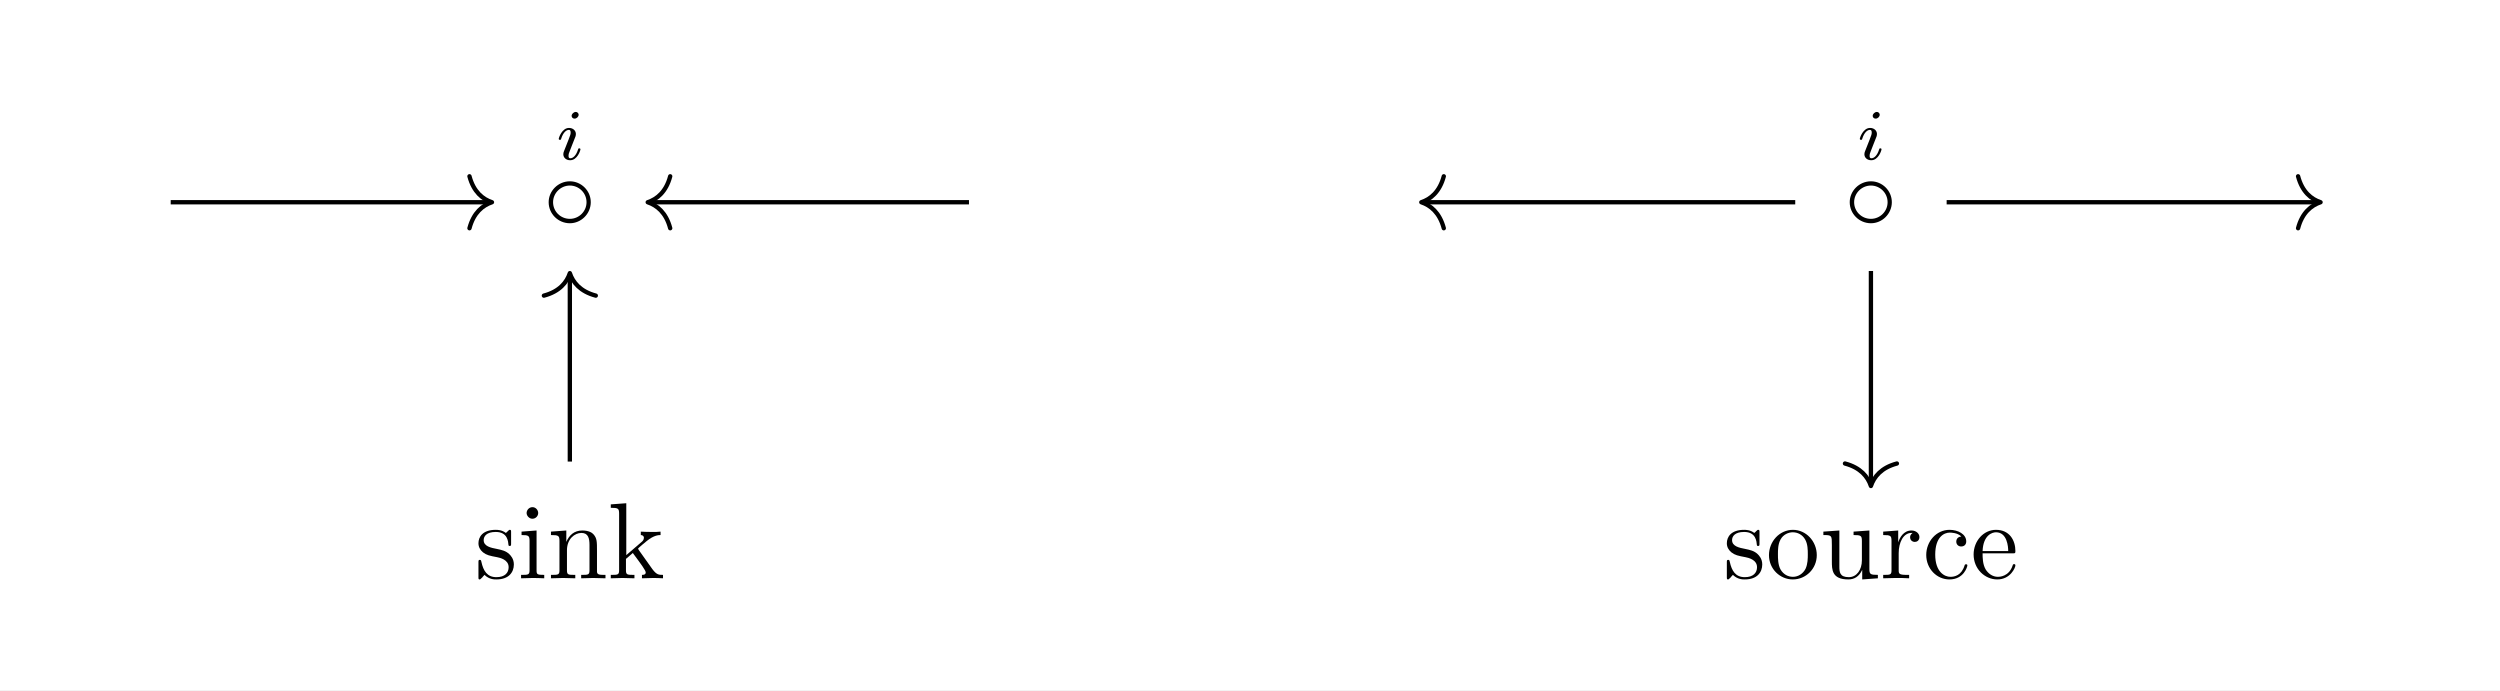
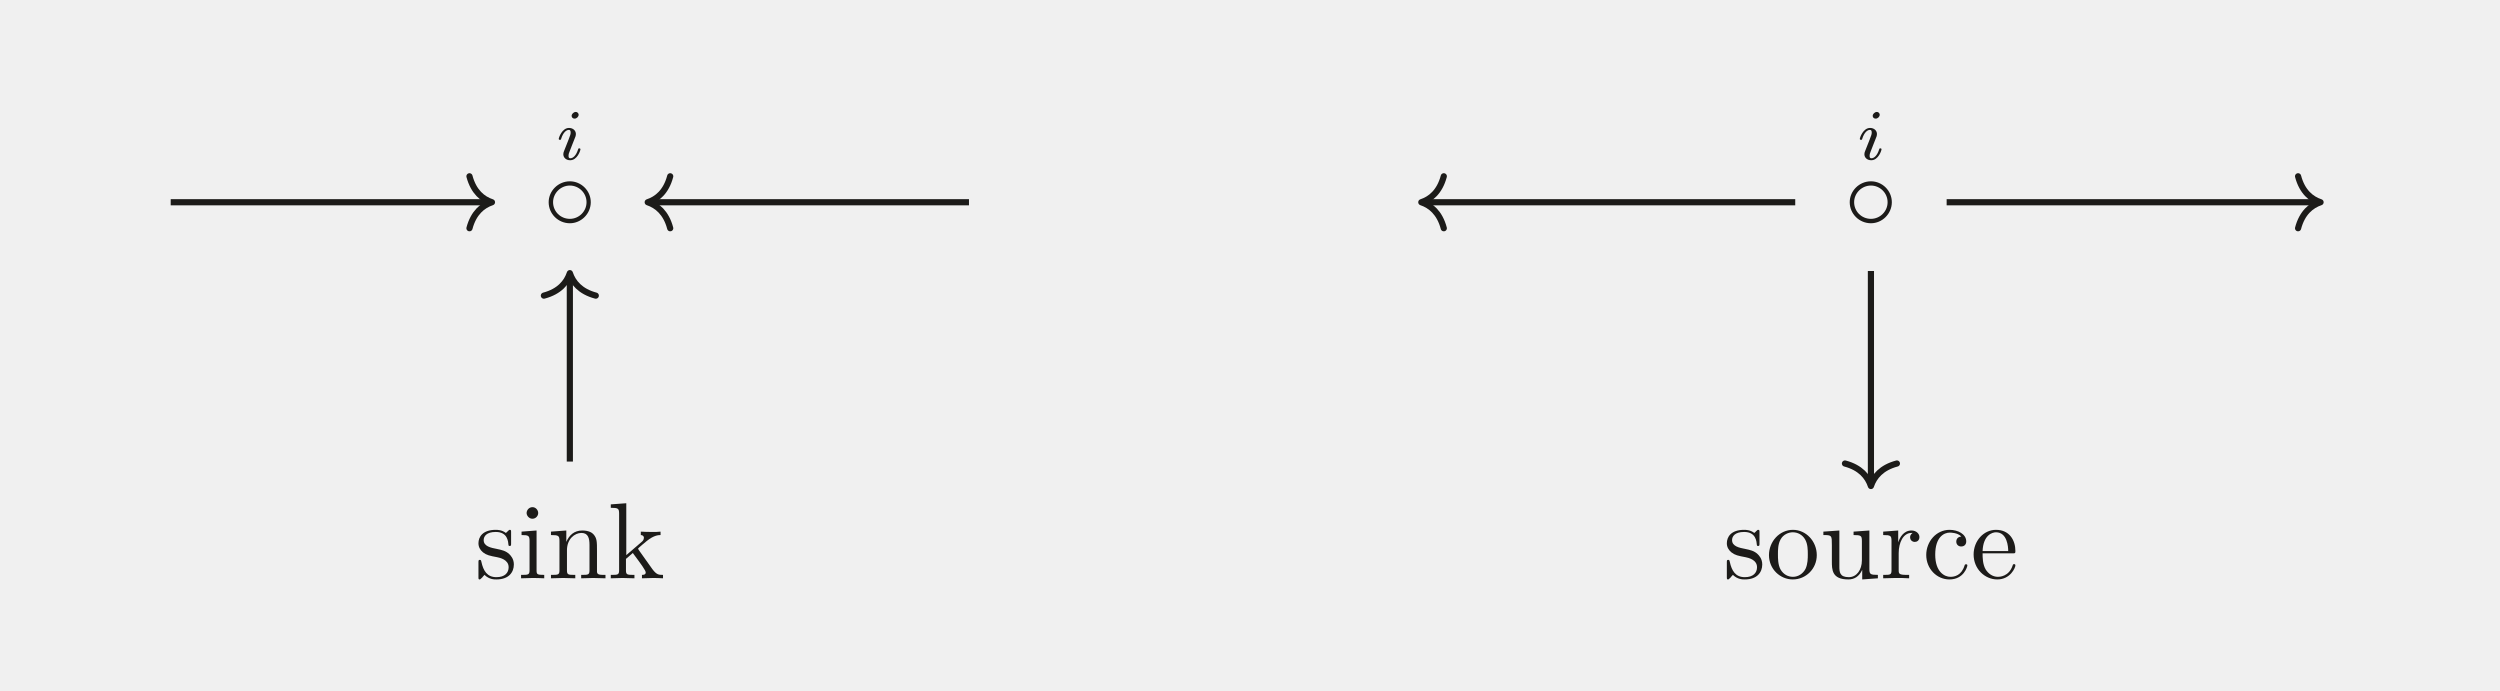
- <svg xmlns="http://www.w3.org/2000/svg" xmlns:xlink="http://www.w3.org/1999/xlink" width="239.36pt" height="66.08pt" viewBox="0 0 239.36 66.08" version="1.2">
-   <rect width="100%" height="100%" fill="#ffffff" />
+ <svg xmlns="http://www.w3.org/2000/svg" xmlns:xlink="http://www.w3.org/1999/xlink" width="323.14pt" height="89.21pt" viewBox="0 0 239.36 66.08" version="1.2">
  <defs>
    <g>
      <symbol overflow="visible" id="glyph0-0">
        <path style="stroke:none;" d="" />
      </symbol>
      <symbol overflow="visible" id="glyph0-1">
        <path style="stroke:none;" d="M 2.234 -4.297 C 2.234 -4.406 2.141 -4.562 1.953 -4.562 C 1.766 -4.562 1.562 -4.375 1.562 -4.188 C 1.562 -4.062 1.656 -3.922 1.844 -3.922 C 2.047 -3.922 2.234 -4.109 2.234 -4.297 Z M 0.828 -0.797 C 0.797 -0.719 0.766 -0.625 0.766 -0.516 C 0.766 -0.188 1.031 0.062 1.422 0.062 C 2.109 0.062 2.406 -0.875 2.406 -0.984 C 2.406 -1.078 2.312 -1.078 2.297 -1.078 C 2.203 -1.078 2.188 -1.031 2.172 -0.953 C 2 -0.406 1.703 -0.125 1.438 -0.125 C 1.297 -0.125 1.266 -0.219 1.266 -0.359 C 1.266 -0.516 1.312 -0.656 1.375 -0.797 C 1.438 -0.984 1.516 -1.172 1.594 -1.359 C 1.656 -1.516 1.906 -2.141 1.938 -2.234 C 1.953 -2.297 1.969 -2.375 1.969 -2.453 C 1.969 -2.766 1.703 -3.031 1.312 -3.031 C 0.641 -3.031 0.328 -2.094 0.328 -1.984 C 0.328 -1.891 0.422 -1.891 0.438 -1.891 C 0.531 -1.891 0.547 -1.922 0.562 -2 C 0.75 -2.594 1.047 -2.844 1.297 -2.844 C 1.406 -2.844 1.469 -2.781 1.469 -2.594 C 1.469 -2.438 1.438 -2.344 1.266 -1.906 Z M 0.828 -0.797 " />
      </symbol>
      <symbol overflow="visible" id="glyph1-0">
        <path style="stroke:none;" d="" />
      </symbol>
      <symbol overflow="visible" id="glyph1-1">
        <path style="stroke:none;" d="M 4.594 -2.594 C 4.594 -3.703 3.672 -4.594 2.594 -4.594 C 1.469 -4.594 0.562 -3.672 0.562 -2.594 C 0.562 -1.484 1.469 -0.578 2.594 -0.578 C 3.672 -0.578 4.594 -1.484 4.594 -2.594 Z M 2.594 -1 C 1.688 -1 0.984 -1.719 0.984 -2.594 C 0.984 -3.453 1.703 -4.188 2.594 -4.188 C 3.453 -4.188 4.188 -3.484 4.188 -2.594 C 4.188 -1.703 3.453 -1 2.594 -1 Z M 2.594 -1 " />
      </symbol>
      <symbol overflow="visible" id="glyph2-0">
        <path style="stroke:none;" d="" />
      </symbol>
      <symbol overflow="visible" id="glyph2-1">
        <path style="stroke:none;" d="M 3.734 -1.328 C 3.734 -1.875 3.422 -2.188 3.297 -2.312 C 2.953 -2.641 2.547 -2.719 2.109 -2.812 C 1.531 -2.922 0.844 -3.062 0.844 -3.656 C 0.844 -4.016 1.109 -4.438 2 -4.438 C 3.141 -4.438 3.188 -3.516 3.219 -3.188 C 3.219 -3.094 3.328 -3.094 3.328 -3.094 C 3.469 -3.094 3.469 -3.156 3.469 -3.344 L 3.469 -4.391 C 3.469 -4.562 3.469 -4.641 3.359 -4.641 C 3.297 -4.641 3.281 -4.641 3.156 -4.516 C 3.125 -4.469 3.016 -4.375 2.969 -4.344 C 2.578 -4.641 2.156 -4.641 2 -4.641 C 0.734 -4.641 0.344 -3.953 0.344 -3.359 C 0.344 -3 0.5 -2.719 0.781 -2.484 C 1.125 -2.219 1.406 -2.156 2.156 -2.016 C 2.375 -1.969 3.234 -1.797 3.234 -1.062 C 3.234 -0.531 2.875 -0.109 2.062 -0.109 C 1.188 -0.109 0.812 -0.703 0.625 -1.578 C 0.594 -1.719 0.578 -1.766 0.469 -1.766 C 0.344 -1.766 0.344 -1.688 0.344 -1.5 L 0.344 -0.141 C 0.344 0.047 0.344 0.109 0.453 0.109 C 0.5 0.109 0.516 0.109 0.719 -0.094 C 0.734 -0.109 0.734 -0.141 0.922 -0.328 C 1.375 0.109 1.844 0.109 2.062 0.109 C 3.25 0.109 3.734 -0.578 3.734 -1.328 Z M 3.734 -1.328 " />
      </symbol>
      <symbol overflow="visible" id="glyph2-2">
        <path style="stroke:none;" d="M 2.562 0 L 2.562 -0.328 C 1.875 -0.328 1.828 -0.375 1.828 -0.781 L 1.828 -4.578 L 0.391 -4.469 L 0.391 -4.141 C 1.062 -4.141 1.156 -4.078 1.156 -3.578 L 1.156 -0.781 C 1.156 -0.328 1.031 -0.328 0.344 -0.328 L 0.344 0 L 1.484 -0.031 C 1.844 -0.031 2.203 -0.016 2.562 0 Z M 1.984 -6.25 C 1.984 -6.531 1.75 -6.812 1.438 -6.812 C 1.094 -6.812 0.875 -6.516 0.875 -6.25 C 0.875 -5.984 1.125 -5.703 1.422 -5.703 C 1.781 -5.703 1.984 -6 1.984 -6.25 Z M 1.984 -6.25 " />
      </symbol>
      <symbol overflow="visible" id="glyph2-3">
        <path style="stroke:none;" d="M 5.547 0 L 5.547 -0.328 C 5 -0.328 4.75 -0.328 4.734 -0.625 L 4.734 -2.609 C 4.734 -3.5 4.734 -3.828 4.406 -4.203 C 4.266 -4.375 3.922 -4.578 3.328 -4.578 C 2.562 -4.578 2.078 -4.141 1.797 -3.484 L 1.797 -4.578 L 0.328 -4.469 L 0.328 -4.141 C 1.062 -4.141 1.141 -4.078 1.141 -3.562 L 1.141 -0.781 C 1.141 -0.328 1.031 -0.328 0.328 -0.328 L 0.328 0 L 1.5 -0.031 L 2.656 0 L 2.656 -0.328 C 1.969 -0.328 1.859 -0.328 1.859 -0.781 L 1.859 -2.688 C 1.859 -3.766 2.594 -4.344 3.25 -4.344 C 3.906 -4.344 4.016 -3.797 4.016 -3.203 L 4.016 -0.781 C 4.016 -0.328 3.906 -0.328 3.219 -0.328 L 3.219 0 L 4.375 -0.031 Z M 5.547 0 " />
      </symbol>
      <symbol overflow="visible" id="glyph2-4">
        <path style="stroke:none;" d="M 5.297 0 L 5.297 -0.328 C 4.906 -0.328 4.688 -0.328 4.281 -0.875 L 2.969 -2.719 C 2.969 -2.75 2.906 -2.812 2.906 -2.844 C 2.906 -2.875 3.641 -3.5 3.75 -3.578 C 4.406 -4.109 4.844 -4.141 5.062 -4.141 L 5.062 -4.469 C 4.75 -4.438 4.625 -4.438 4.328 -4.438 C 3.953 -4.438 3.312 -4.453 3.172 -4.469 L 3.172 -4.141 C 3.359 -4.141 3.469 -4.016 3.469 -3.891 C 3.469 -3.672 3.328 -3.547 3.25 -3.484 L 1.781 -2.219 L 1.781 -7.188 L 0.297 -7.078 L 0.297 -6.75 C 1.016 -6.75 1.094 -6.688 1.094 -6.172 L 1.094 -0.781 C 1.094 -0.328 0.984 -0.328 0.297 -0.328 L 0.297 0 L 1.422 -0.031 L 2.562 0 L 2.562 -0.328 C 1.859 -0.328 1.75 -0.328 1.75 -0.781 L 1.75 -1.859 L 2.406 -2.422 C 3.219 -1.328 3.641 -0.75 3.641 -0.562 C 3.641 -0.359 3.469 -0.328 3.281 -0.328 L 3.281 0 L 4.391 -0.031 C 4.688 -0.031 5 -0.016 5.297 0 Z M 5.297 0 " />
      </symbol>
      <symbol overflow="visible" id="glyph2-5">
        <path style="stroke:none;" d="M 4.875 -2.219 C 4.875 -3.547 3.844 -4.641 2.594 -4.641 C 1.297 -4.641 0.297 -3.516 0.297 -2.219 C 0.297 -0.875 1.375 0.109 2.578 0.109 C 3.828 0.109 4.875 -0.906 4.875 -2.219 Z M 4.016 -2.297 C 4.016 -1.922 4.016 -1.375 3.797 -0.906 C 3.562 -0.453 3.109 -0.141 2.594 -0.141 C 2.141 -0.141 1.688 -0.359 1.406 -0.844 C 1.156 -1.297 1.156 -1.922 1.156 -2.297 C 1.156 -2.703 1.156 -3.266 1.406 -3.719 C 1.672 -4.203 2.172 -4.406 2.578 -4.406 C 3.031 -4.406 3.484 -4.188 3.75 -3.734 C 4.016 -3.297 4.016 -2.688 4.016 -2.297 Z M 4.016 -2.297 " />
      </symbol>
      <symbol overflow="visible" id="glyph2-6">
        <path style="stroke:none;" d="M 5.547 0 L 5.547 -0.328 C 4.812 -0.328 4.734 -0.391 4.734 -0.906 L 4.734 -4.578 L 3.219 -4.469 L 3.219 -4.141 C 3.938 -4.141 4.016 -4.078 4.016 -3.562 L 4.016 -1.719 C 4.016 -0.812 3.516 -0.109 2.766 -0.109 C 1.891 -0.109 1.859 -0.594 1.859 -1.141 L 1.859 -4.578 L 0.328 -4.469 L 0.328 -4.141 C 1.141 -4.141 1.141 -4.109 1.141 -3.188 L 1.141 -1.641 C 1.141 -0.828 1.141 0.109 2.719 0.109 C 3.297 0.109 3.75 -0.172 4.047 -0.812 L 4.047 0.109 Z M 5.547 0 " />
      </symbol>
      <symbol overflow="visible" id="glyph2-7">
        <path style="stroke:none;" d="M 3.766 -3.953 C 3.766 -4.281 3.453 -4.578 3 -4.578 C 2.25 -4.578 1.875 -3.891 1.734 -3.438 L 1.734 -4.578 L 0.297 -4.469 L 0.297 -4.141 C 1.016 -4.141 1.094 -4.078 1.094 -3.562 L 1.094 -0.781 C 1.094 -0.328 0.984 -0.328 0.297 -0.328 L 0.297 0 L 1.469 -0.031 C 1.891 -0.031 2.375 -0.031 2.781 0 L 2.781 -0.328 L 2.562 -0.328 C 1.797 -0.328 1.781 -0.438 1.781 -0.812 L 1.781 -2.406 C 1.781 -3.422 2.219 -4.344 3 -4.344 C 3.078 -4.344 3.094 -4.344 3.125 -4.344 C 3.094 -4.328 2.875 -4.203 2.875 -3.938 C 2.875 -3.641 3.094 -3.484 3.328 -3.484 C 3.516 -3.484 3.766 -3.609 3.766 -3.953 Z M 3.766 -3.953 " />
      </symbol>
      <symbol overflow="visible" id="glyph2-8">
        <path style="stroke:none;" d="M 4.297 -1.234 C 4.297 -1.344 4.203 -1.344 4.172 -1.344 C 4.078 -1.344 4.047 -1.297 4.031 -1.234 C 3.734 -0.266 3.062 -0.141 2.672 -0.141 C 2.125 -0.141 1.219 -0.594 1.219 -2.266 C 1.219 -3.953 2.062 -4.375 2.609 -4.375 C 2.703 -4.375 3.359 -4.375 3.719 -4 C 3.297 -3.969 3.234 -3.656 3.234 -3.516 C 3.234 -3.25 3.422 -3.047 3.703 -3.047 C 3.984 -3.047 4.188 -3.219 4.188 -3.531 C 4.188 -4.234 3.391 -4.641 2.594 -4.641 C 1.312 -4.641 0.359 -3.516 0.359 -2.234 C 0.359 -0.906 1.375 0.109 2.578 0.109 C 3.969 0.109 4.297 -1.125 4.297 -1.234 Z M 4.297 -1.234 " />
      </symbol>
      <symbol overflow="visible" id="glyph2-9">
        <path style="stroke:none;" d="M 4.297 -1.234 C 4.297 -1.344 4.219 -1.359 4.172 -1.359 C 4.078 -1.359 4.047 -1.297 4.031 -1.219 C 3.672 -0.141 2.734 -0.141 2.625 -0.141 C 2.109 -0.141 1.703 -0.453 1.453 -0.844 C 1.156 -1.344 1.156 -2.016 1.156 -2.391 L 4.047 -2.391 C 4.266 -2.391 4.297 -2.391 4.297 -2.609 C 4.297 -3.641 3.734 -4.641 2.438 -4.641 C 1.25 -4.641 0.297 -3.578 0.297 -2.281 C 0.297 -0.891 1.375 0.109 2.562 0.109 C 3.828 0.109 4.297 -1.031 4.297 -1.234 Z M 3.609 -2.609 L 1.156 -2.609 C 1.219 -4.156 2.094 -4.406 2.438 -4.406 C 3.516 -4.406 3.609 -3.016 3.609 -2.609 Z M 3.609 -2.609 " />
      </symbol>
    </g>
  </defs>
  <g id="surface1">
-     <g style="fill:rgb(0%,0%,0%);fill-opacity:1;">
+     <g style="fill:rgb(10.98%,10.59%,9.8%);fill-opacity:1;">
      <use xlink:href="#glyph0-1" x="53.168" y="15.28" />
    </g>
-     <g style="fill:rgb(0%,0%,0%);fill-opacity:1;">
+     <g style="fill:rgb(10.98%,10.59%,9.8%);fill-opacity:1;">
      <use xlink:href="#glyph1-1" x="51.969" y="21.953" />
    </g>
-     <g style="fill:rgb(0%,0%,0%);fill-opacity:1;">
+     <g style="fill:rgb(10.98%,10.59%,9.8%);fill-opacity:1;">
      <use xlink:href="#glyph0-1" x="177.738" y="15.28" />
    </g>
-     <g style="fill:rgb(0%,0%,0%);fill-opacity:1;">
+     <g style="fill:rgb(10.98%,10.59%,9.8%);fill-opacity:1;">
      <use xlink:href="#glyph1-1" x="176.538" y="21.953" />
    </g>
-     <g style="fill:rgb(0%,0%,0%);fill-opacity:1;">
+     <g style="fill:rgb(10.98%,10.59%,9.8%);fill-opacity:1;">
      <use xlink:href="#glyph2-1" x="45.465" y="55.369" />
      <use xlink:href="#glyph2-2" x="49.545" y="55.369" />
      <use xlink:href="#glyph2-3" x="52.424" y="55.369" />
      <use xlink:href="#glyph2-4" x="58.182" y="55.369" />
    </g>
-     <g style="fill:rgb(0%,0%,0%);fill-opacity:1;">
+     <g style="fill:rgb(10.98%,10.59%,9.8%);fill-opacity:1;">
      <use xlink:href="#glyph2-1" x="164.991" y="55.369" />
      <use xlink:href="#glyph2-5" x="169.071" y="55.369" />
      <use xlink:href="#glyph2-6" x="174.249" y="55.369" />
      <use xlink:href="#glyph2-7" x="180.007" y="55.369" />
      <use xlink:href="#glyph2-8" x="184.067" y="55.369" />
      <use xlink:href="#glyph2-9" x="188.665" y="55.369" />
    </g>
-     <path style="fill:none;stroke-width:0.42;stroke-linecap:butt;stroke-linejoin:miter;stroke:rgb(0%,0%,0%);stroke-opacity:1;stroke-miterlimit:10;" d="M -104.457 13.409 L -73.481 13.409 " transform="matrix(0.986269,0,0,-0.986269,119.3664,32.58829)" />
-     <path style="fill:none;stroke-width:0.42;stroke-linecap:round;stroke-linejoin:round;stroke:rgb(0%,0%,0%);stroke-opacity:1;stroke-miterlimit:10;" d="M -2.184 2.521 C -1.784 1.008 -0.897 0.295 -0.001 0.002 C -0.897 -0.295 -1.784 -1.008 -2.184 -2.521 " transform="matrix(0.986269,0,0,-0.986269,47.10296,19.36493)" />
-     <path style="fill:none;stroke-width:0.42;stroke-linecap:butt;stroke-linejoin:miter;stroke:rgb(0%,0%,0%);stroke-opacity:1;stroke-miterlimit:10;" d="M -26.963 13.409 L -57.939 13.409 " transform="matrix(0.986269,0,0,-0.986269,119.3664,32.58829)" />
-     <path style="fill:none;stroke-width:0.42;stroke-linecap:round;stroke-linejoin:round;stroke:rgb(0%,0%,0%);stroke-opacity:1;stroke-miterlimit:10;" d="M -2.183 2.521 C -1.787 1.008 -0.896 0.295 -0.001 -0.002 C -0.896 -0.295 -1.787 -1.008 -2.183 -2.521 " transform="matrix(-0.986269,0,0,0.986269,62.015,19.36493)" />
-     <path style="fill:none;stroke-width:0.42;stroke-linecap:butt;stroke-linejoin:miter;stroke:rgb(0%,0%,0%);stroke-opacity:1;stroke-miterlimit:10;" d="M 53.248 13.409 L 17.158 13.409 " transform="matrix(0.986269,0,0,-0.986269,119.3664,32.58829)" />
-     <path style="fill:none;stroke-width:0.42;stroke-linecap:round;stroke-linejoin:round;stroke:rgb(0%,0%,0%);stroke-opacity:1;stroke-miterlimit:10;" d="M -2.184 2.521 C -1.784 1.008 -0.897 0.295 -0.002 -0.002 C -0.897 -0.295 -1.784 -1.008 -2.184 -2.521 " transform="matrix(-0.986269,0,0,0.986269,136.0805,19.36493)" />
-     <path style="fill:none;stroke-width:0.42;stroke-linecap:butt;stroke-linejoin:miter;stroke:rgb(0%,0%,0%);stroke-opacity:1;stroke-miterlimit:10;" d="M 67.946 13.409 L 104.035 13.409 " transform="matrix(0.986269,0,0,-0.986269,119.3664,32.58829)" />
-     <path style="fill:none;stroke-width:0.42;stroke-linecap:round;stroke-linejoin:round;stroke:rgb(0%,0%,0%);stroke-opacity:1;stroke-miterlimit:10;" d="M -2.183 2.521 C -1.787 1.008 -0.896 0.295 -0.001 0.002 C -0.896 -0.295 -1.787 -1.008 -2.183 -2.521 " transform="matrix(0.986269,0,0,-0.986269,222.1803,19.36493)" />
-     <path style="fill:none;stroke-width:0.42;stroke-linecap:butt;stroke-linejoin:miter;stroke:rgb(0%,0%,0%);stroke-opacity:1;stroke-miterlimit:10;" d="M 60.595 6.735 L 60.595 -13.927 " transform="matrix(0.986269,0,0,-0.986269,119.3664,32.58829)" />
-     <path style="fill:none;stroke-width:0.42;stroke-linecap:round;stroke-linejoin:round;stroke:rgb(0%,0%,0%);stroke-opacity:1;stroke-miterlimit:10;" d="M -2.184 2.521 C -1.784 1.008 -0.896 0.296 -0.001 -0.002 C -0.896 -0.295 -1.784 -1.008 -2.184 -2.52 " transform="matrix(0,0.986269,0.986269,0,179.1304,46.5325)" />
-     <path style="fill:none;stroke-width:0.42;stroke-linecap:butt;stroke-linejoin:miter;stroke:rgb(0%,0%,0%);stroke-opacity:1;stroke-miterlimit:10;" d="M -65.71 -11.765 L -65.71 6.316 " transform="matrix(0.986269,0,0,-0.986269,119.3664,32.58829)" />
-     <path style="fill:none;stroke-width:0.42;stroke-linecap:round;stroke-linejoin:round;stroke:rgb(0%,0%,0%);stroke-opacity:1;stroke-miterlimit:10;" d="M -2.183 2.519 C -1.783 1.006 -0.896 0.293 -0.001 0 C -0.896 -0.293 -1.783 -1.01 -2.183 -2.519 " transform="matrix(0,-0.986269,-0.986269,0,54.55899,26.15147)" />
+     <path style="fill:none;stroke-width:0.600;stroke-linecap:butt;stroke-linejoin:miter;stroke:rgb(10.98%,10.59%,9.8%);stroke-opacity:1;stroke-miterlimit:10;" d="M -104.457 13.409 L -73.481 13.409 " transform="matrix(0.986269,0,0,-0.986269,119.3664,32.58829)" />
+     <path style="fill:none;stroke-width:0.600;stroke-linecap:round;stroke-linejoin:round;stroke:rgb(10.98%,10.59%,9.8%);stroke-opacity:1;stroke-miterlimit:10;" d="M -2.184 2.521 C -1.784 1.008 -0.897 0.295 -0.001 0.002 C -0.897 -0.295 -1.784 -1.008 -2.184 -2.521 " transform="matrix(0.986269,0,0,-0.986269,47.10296,19.36493)" />
+     <path style="fill:none;stroke-width:0.600;stroke-linecap:butt;stroke-linejoin:miter;stroke:rgb(10.98%,10.59%,9.8%);stroke-opacity:1;stroke-miterlimit:10;" d="M -26.963 13.409 L -57.939 13.409 " transform="matrix(0.986269,0,0,-0.986269,119.3664,32.58829)" />
+     <path style="fill:none;stroke-width:0.600;stroke-linecap:round;stroke-linejoin:round;stroke:rgb(10.98%,10.59%,9.8%);stroke-opacity:1;stroke-miterlimit:10;" d="M -2.183 2.521 C -1.787 1.008 -0.896 0.295 -0.001 -0.002 C -0.896 -0.295 -1.787 -1.008 -2.183 -2.521 " transform="matrix(-0.986269,0,0,0.986269,62.015,19.36493)" />
+     <path style="fill:none;stroke-width:0.600;stroke-linecap:butt;stroke-linejoin:miter;stroke:rgb(10.98%,10.59%,9.8%);stroke-opacity:1;stroke-miterlimit:10;" d="M 53.248 13.409 L 17.158 13.409 " transform="matrix(0.986269,0,0,-0.986269,119.3664,32.58829)" />
+     <path style="fill:none;stroke-width:0.600;stroke-linecap:round;stroke-linejoin:round;stroke:rgb(10.98%,10.59%,9.8%);stroke-opacity:1;stroke-miterlimit:10;" d="M -2.184 2.521 C -1.784 1.008 -0.897 0.295 -0.002 -0.002 C -0.897 -0.295 -1.784 -1.008 -2.184 -2.521 " transform="matrix(-0.986269,0,0,0.986269,136.0805,19.36493)" />
+     <path style="fill:none;stroke-width:0.600;stroke-linecap:butt;stroke-linejoin:miter;stroke:rgb(10.98%,10.59%,9.8%);stroke-opacity:1;stroke-miterlimit:10;" d="M 67.946 13.409 L 104.035 13.409 " transform="matrix(0.986269,0,0,-0.986269,119.3664,32.58829)" />
+     <path style="fill:none;stroke-width:0.600;stroke-linecap:round;stroke-linejoin:round;stroke:rgb(10.98%,10.59%,9.8%);stroke-opacity:1;stroke-miterlimit:10;" d="M -2.183 2.521 C -1.787 1.008 -0.896 0.295 -0.001 0.002 C -0.896 -0.295 -1.787 -1.008 -2.183 -2.521 " transform="matrix(0.986269,0,0,-0.986269,222.1803,19.36493)" />
+     <path style="fill:none;stroke-width:0.600;stroke-linecap:butt;stroke-linejoin:miter;stroke:rgb(10.98%,10.59%,9.8%);stroke-opacity:1;stroke-miterlimit:10;" d="M 60.595 6.735 L 60.595 -13.927 " transform="matrix(0.986269,0,0,-0.986269,119.3664,32.58829)" />
+     <path style="fill:none;stroke-width:0.600;stroke-linecap:round;stroke-linejoin:round;stroke:rgb(10.98%,10.59%,9.8%);stroke-opacity:1;stroke-miterlimit:10;" d="M -2.184 2.521 C -1.784 1.008 -0.896 0.296 -0.001 -0.002 C -0.896 -0.295 -1.784 -1.008 -2.184 -2.52 " transform="matrix(0,0.986269,0.986269,0,179.1304,46.5325)" />
+     <path style="fill:none;stroke-width:0.600;stroke-linecap:butt;stroke-linejoin:miter;stroke:rgb(10.98%,10.59%,9.8%);stroke-opacity:1;stroke-miterlimit:10;" d="M -65.71 -11.765 L -65.71 6.316 " transform="matrix(0.986269,0,0,-0.986269,119.3664,32.58829)" />
+     <path style="fill:none;stroke-width:0.600;stroke-linecap:round;stroke-linejoin:round;stroke:rgb(10.98%,10.59%,9.8%);stroke-opacity:1;stroke-miterlimit:10;" d="M -2.183 2.519 C -1.783 1.006 -0.896 0.293 -0.001 0 C -0.896 -0.293 -1.783 -1.01 -2.183 -2.519 " transform="matrix(0,-0.986269,-0.986269,0,54.55899,26.15147)" />
  </g>
</svg>
